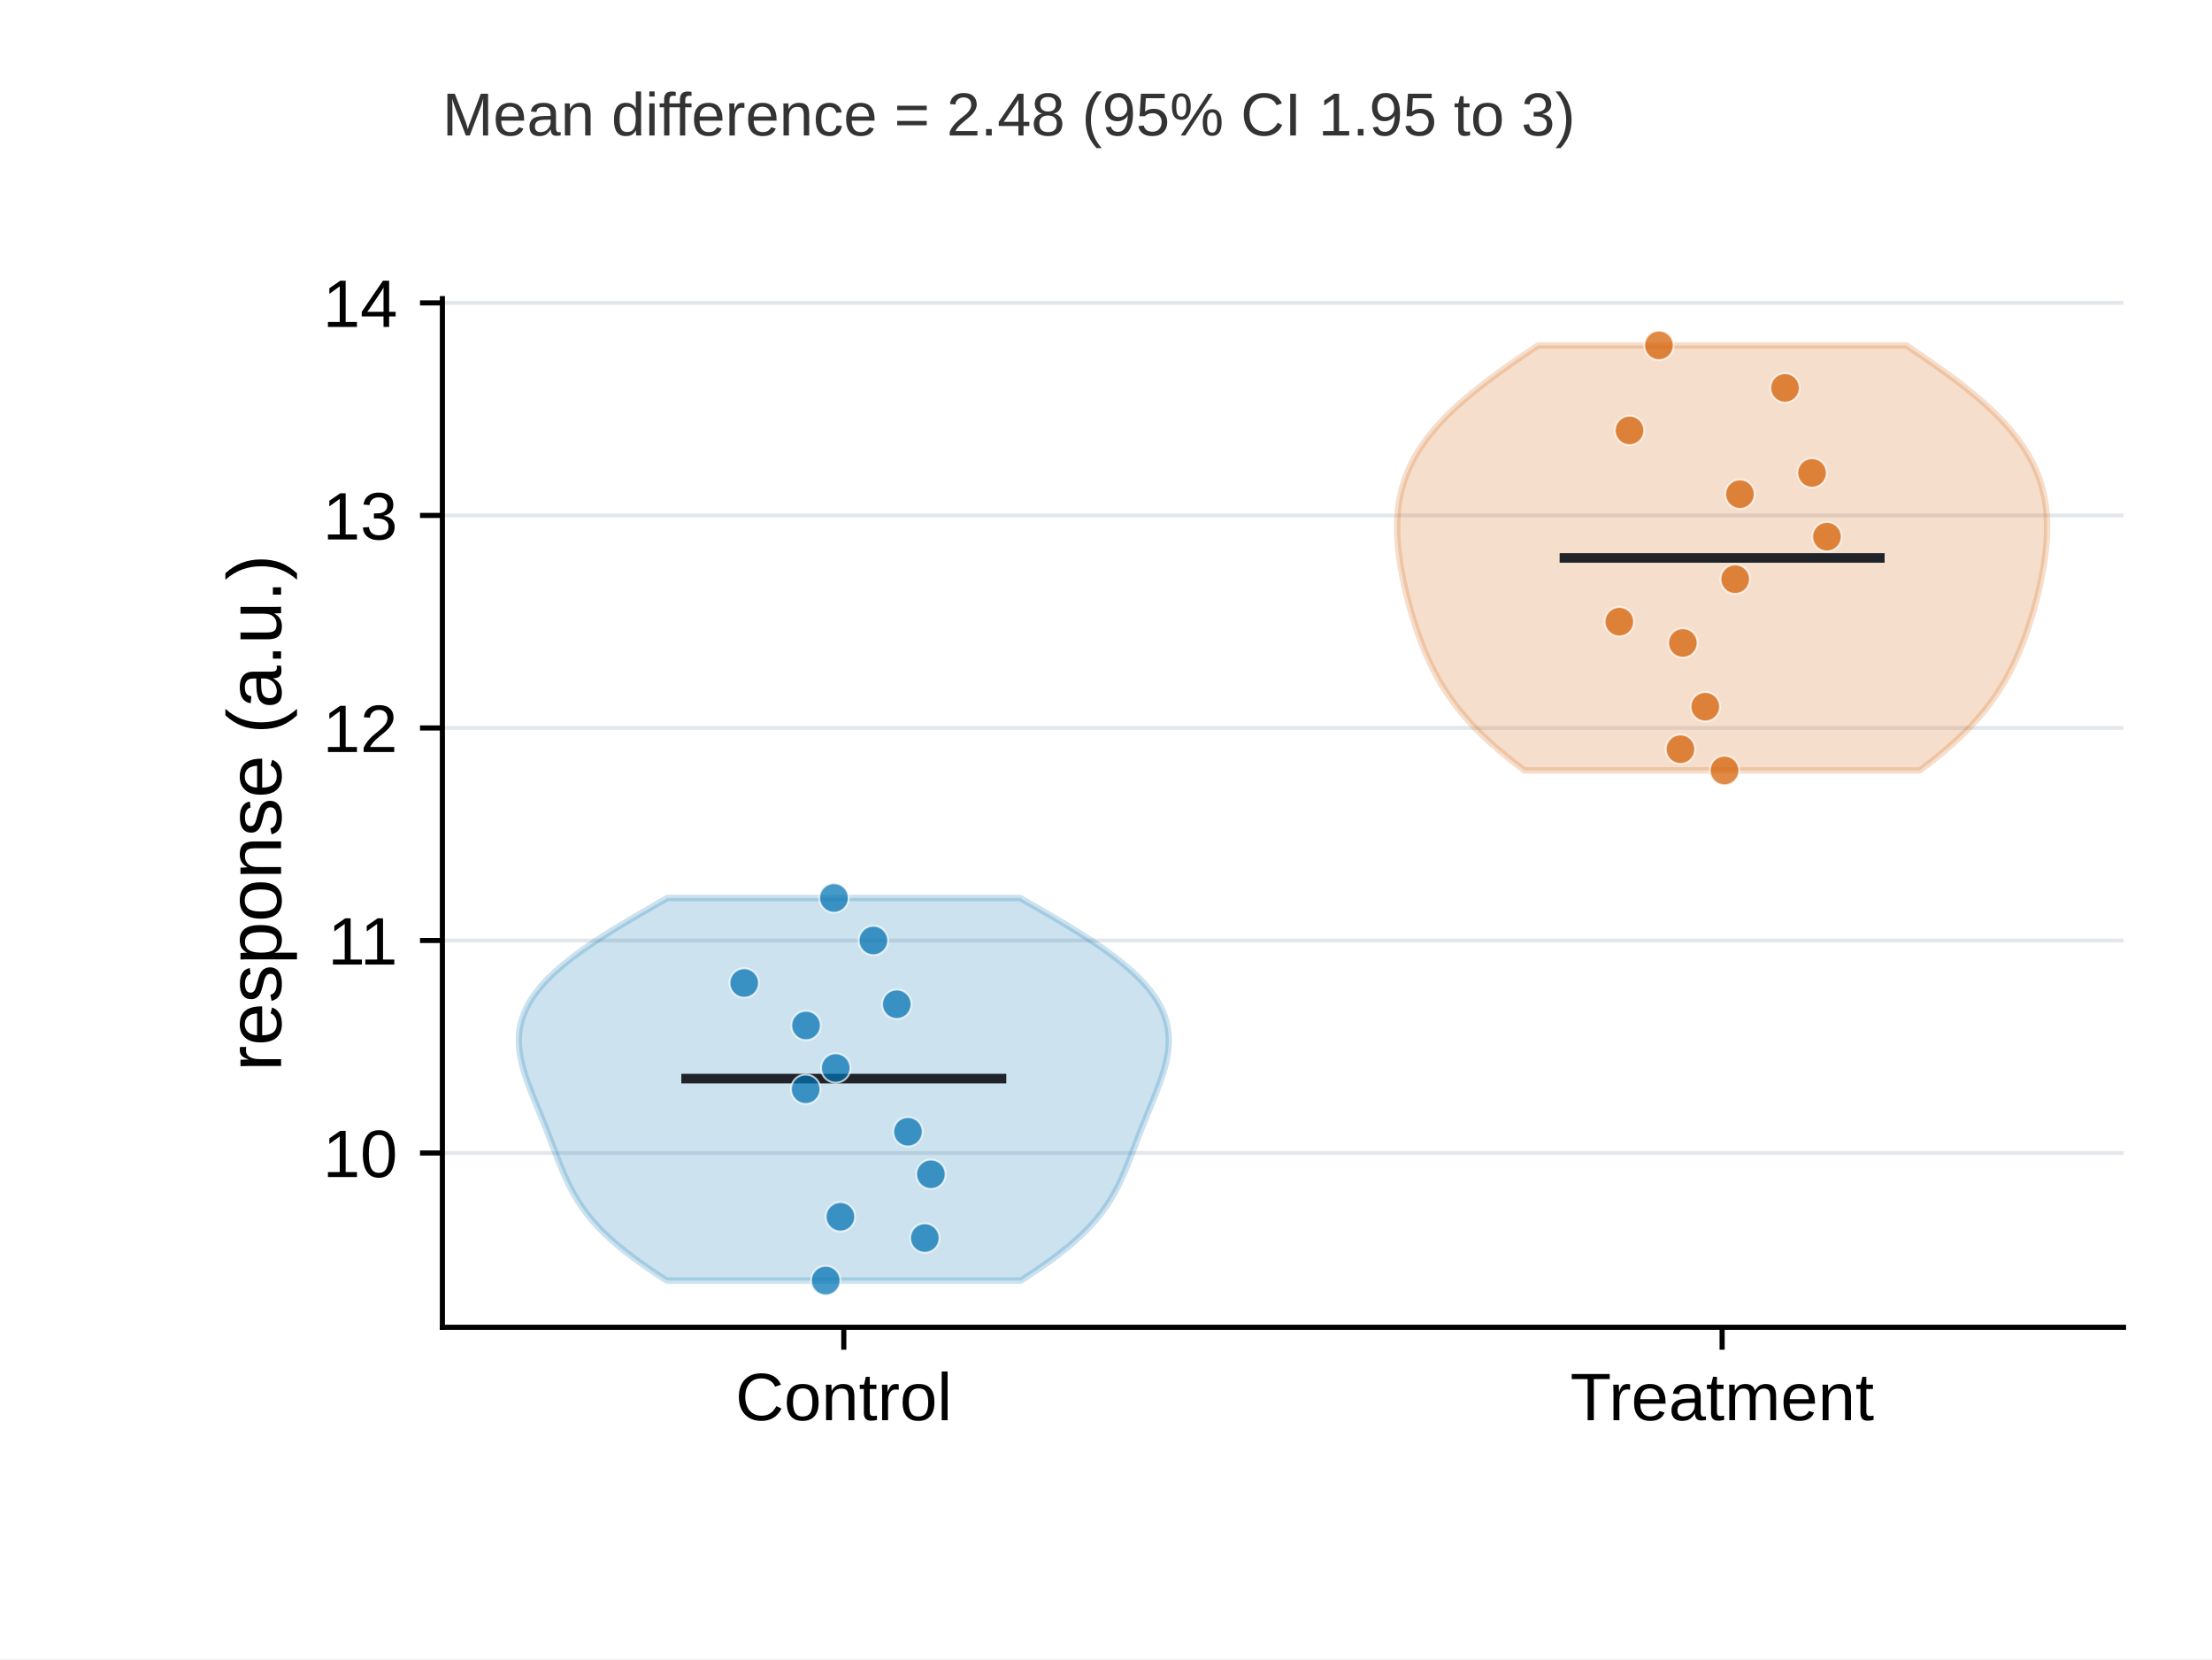
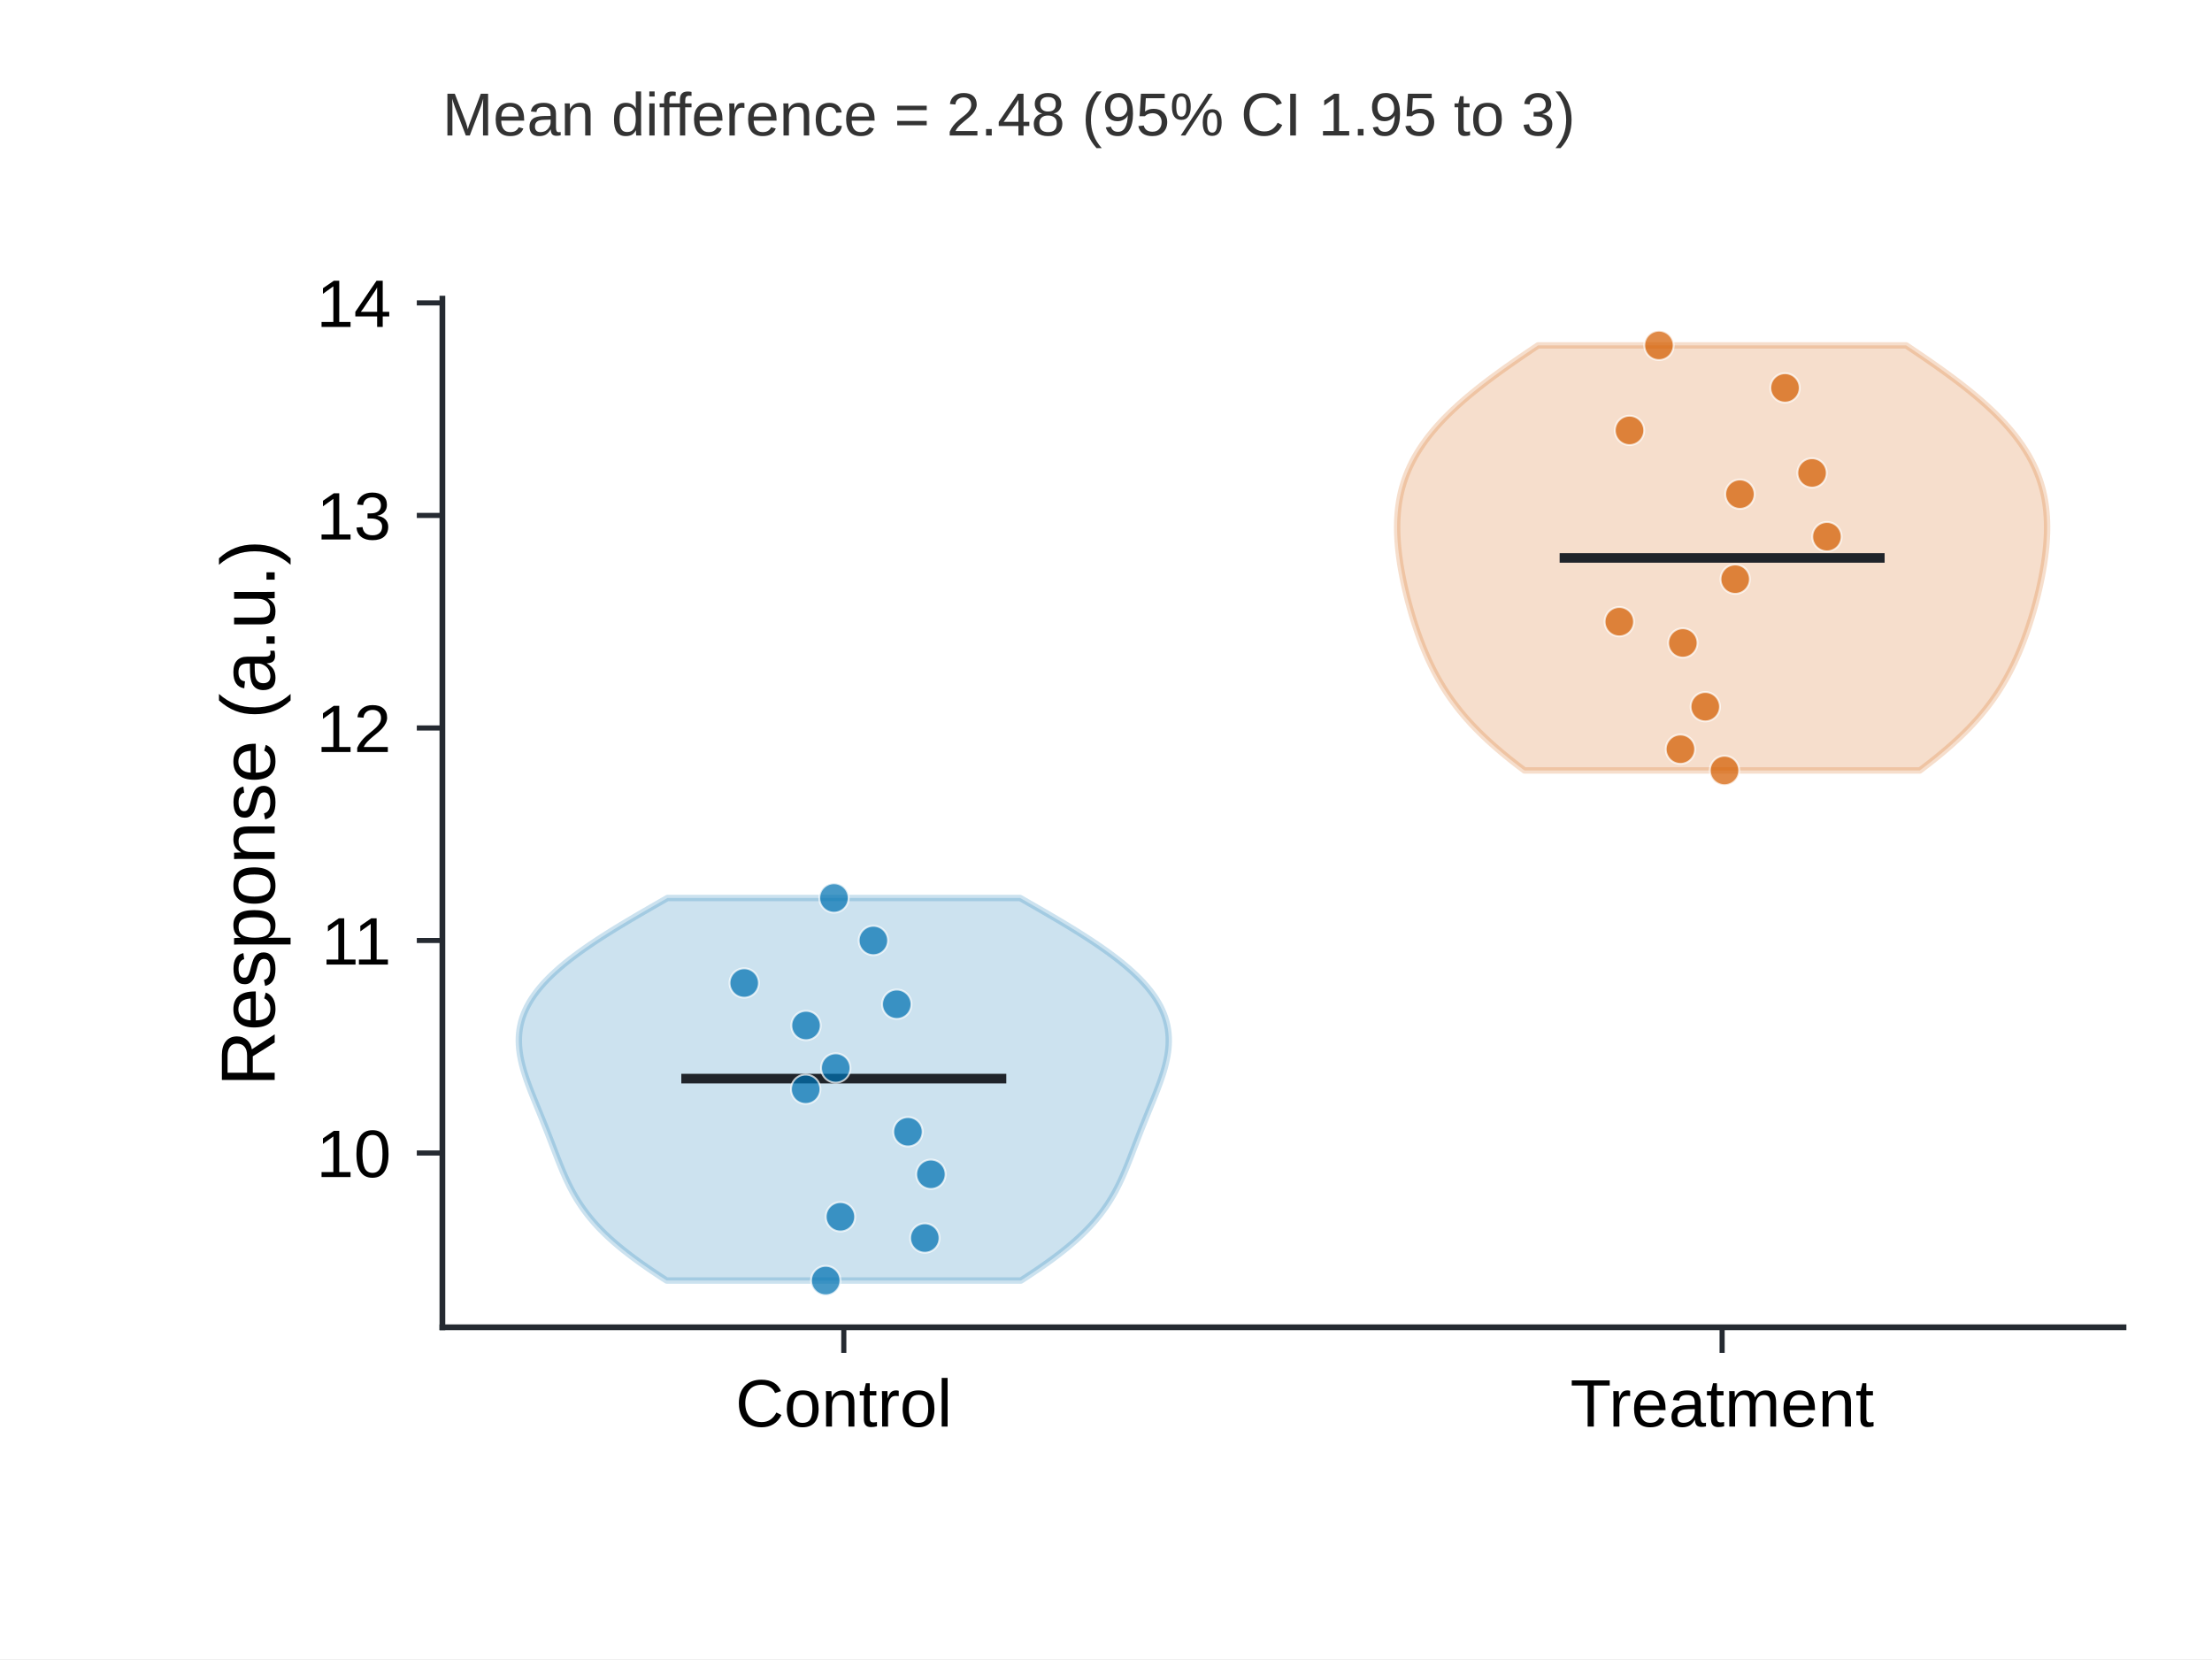
<svg xmlns="http://www.w3.org/2000/svg" xmlns:xlink="http://www.w3.org/1999/xlink" width="345.6pt" height="259.2pt" viewBox="0 0 345.6 259.2" version="1.1">
  <defs>
    <style type="text/css">*{stroke-linejoin: round; stroke-linecap: butt}</style>
  </defs>
  <g id="figure_1">
    <g id="patch_1">
      <path d="M 0 259.2 L 345.6 259.2 L 345.6 0 L 0 0 z " style="fill: #ffffff" />
    </g>
    <g id="axes_1">
      <g id="patch_2">
        <path d="M 69.12 207.36 L 331.776 207.36 L 331.776 46.656 L 69.12 46.656 z " style="fill: #ffffff" />
      </g>
      <g id="matplotlib.axis_1">
        <g id="xtick_1">
          <g id="line2d_1">
            <defs>
-               <path id="mfd7d27d4d2" d="M 0 0 L 0 3.5 " style="stroke: #000000; stroke-width: 0.8" />
+               <path id="m7a5b001c2b" d="M 0 0 L 0 4 " style="stroke: #252a31; stroke-width: 0.8" />
            </defs>
            <g>
-               <use xlink:href="#mfd7d27d4d2" x="131.834" y="207.36" style="stroke: #000000; stroke-width: 0.8" />
+               <use xlink:href="#m7a5b001c2b" x="131.834" y="207.36" style="fill: #252a31; stroke: #252a31; stroke-width: 0.8" />
            </g>
          </g>
          <g id="text_1">
-             <text style="font: 10.5px 'Arial'; text-anchor: middle" x="131.834" y="221.876" transform="rotate(-0, 131.8336, 221.8757)">Control</text>
+             <text style="font: 10.5px 'Arial'; text-anchor: middle" x="131.834" y="222.876" transform="rotate(-0, 131.8336, 222.8757)">Control</text>
          </g>
        </g>
        <g id="xtick_2">
          <g id="line2d_2">
            <g>
-               <use xlink:href="#mfd7d27d4d2" x="269.062" y="207.36" style="stroke: #000000; stroke-width: 0.8" />
+               <use xlink:href="#m7a5b001c2b" x="269.062" y="207.36" style="fill: #252a31; stroke: #252a31; stroke-width: 0.8" />
            </g>
          </g>
          <g id="text_2">
-             <text style="font: 10.5px 'Arial'; text-anchor: middle" x="269.062" y="221.876" transform="rotate(-0, 269.0624, 221.8757)">Treatment</text>
+             <text style="font: 10.5px 'Arial'; text-anchor: middle" x="269.062" y="222.876" transform="rotate(-0, 269.0624, 222.8757)">Treatment</text>
          </g>
        </g>
      </g>
      <g id="matplotlib.axis_2">
        <g id="ytick_1">
          <g id="line2d_3">
-             <path d="M 69.12 180.133 L 331.776 180.133 " clip-path="url(#p8c426e63f8)" style="fill: none; stroke: #d9dee4; stroke-opacity: 0.75; stroke-width: 0.6; stroke-linecap: square" />
-           </g>
-           <g id="line2d_4">
            <defs>
-               <path id="ma863914aa6" d="M 0 0 L -3.5 0 " style="stroke: #000000; stroke-width: 0.8" />
+               <path id="m785fe42afa" d="M 0 0 L -4 0 " style="stroke: #252a31; stroke-width: 0.8" />
            </defs>
            <g>
-               <use xlink:href="#ma863914aa6" x="69.12" y="180.133" style="stroke: #000000; stroke-width: 0.8" />
+               <use xlink:href="#m785fe42afa" x="69.12" y="180.133" style="fill: #252a31; stroke: #252a31; stroke-width: 0.8" />
            </g>
          </g>
          <g id="text_3">
-             <text style="font: 10.5px 'Arial'; text-anchor: end" x="62.12" y="183.891" transform="rotate(-0, 62.12, 183.8911)">10</text>
+             <text style="font: 10.5px 'Arial'; text-anchor: end" x="61.12" y="183.891" transform="rotate(-0, 61.12, 183.8911)">10</text>
          </g>
        </g>
        <g id="ytick_2">
-           <g id="line2d_5">
-             <path d="M 69.12 146.93 L 331.776 146.93 " clip-path="url(#p8c426e63f8)" style="fill: none; stroke: #d9dee4; stroke-opacity: 0.75; stroke-width: 0.6; stroke-linecap: square" />
-           </g>
-           <g id="line2d_6">
+           <g id="line2d_4">
            <g>
-               <use xlink:href="#ma863914aa6" x="69.12" y="146.93" style="stroke: #000000; stroke-width: 0.8" />
+               <use xlink:href="#m785fe42afa" x="69.12" y="146.93" style="fill: #252a31; stroke: #252a31; stroke-width: 0.8" />
            </g>
          </g>
          <g id="text_4">
-             <text style="font: 10.5px 'Arial'; text-anchor: end" x="62.12" y="150.688" transform="rotate(-0, 62.12, 150.6878)">11</text>
+             <text style="font: 10.5px 'Arial'; text-anchor: end" x="61.12" y="150.688" transform="rotate(-0, 61.12, 150.6878)">11</text>
          </g>
        </g>
        <g id="ytick_3">
-           <g id="line2d_7">
-             <path d="M 69.12 113.727 L 331.776 113.727 " clip-path="url(#p8c426e63f8)" style="fill: none; stroke: #d9dee4; stroke-opacity: 0.75; stroke-width: 0.6; stroke-linecap: square" />
-           </g>
-           <g id="line2d_8">
+           <g id="line2d_5">
            <g>
-               <use xlink:href="#ma863914aa6" x="69.12" y="113.727" style="stroke: #000000; stroke-width: 0.8" />
+               <use xlink:href="#m785fe42afa" x="69.12" y="113.727" style="fill: #252a31; stroke: #252a31; stroke-width: 0.8" />
            </g>
          </g>
          <g id="text_5">
-             <text style="font: 10.5px 'Arial'; text-anchor: end" x="62.12" y="117.485" transform="rotate(-0, 62.12, 117.4845)">12</text>
+             <text style="font: 10.5px 'Arial'; text-anchor: end" x="61.12" y="117.485" transform="rotate(-0, 61.12, 117.4845)">12</text>
          </g>
        </g>
        <g id="ytick_4">
-           <g id="line2d_9">
-             <path d="M 69.12 80.523 L 331.776 80.523 " clip-path="url(#p8c426e63f8)" style="fill: none; stroke: #d9dee4; stroke-opacity: 0.75; stroke-width: 0.6; stroke-linecap: square" />
-           </g>
-           <g id="line2d_10">
+           <g id="line2d_6">
            <g>
-               <use xlink:href="#ma863914aa6" x="69.12" y="80.523" style="stroke: #000000; stroke-width: 0.8" />
+               <use xlink:href="#m785fe42afa" x="69.12" y="80.523" style="fill: #252a31; stroke: #252a31; stroke-width: 0.8" />
            </g>
          </g>
          <g id="text_6">
-             <text style="font: 10.5px 'Arial'; text-anchor: end" x="62.12" y="84.281" transform="rotate(-0, 62.12, 84.28122)">13</text>
+             <text style="font: 10.5px 'Arial'; text-anchor: end" x="61.12" y="84.281" transform="rotate(-0, 61.12, 84.28122)">13</text>
          </g>
        </g>
        <g id="ytick_5">
-           <g id="line2d_11">
-             <path d="M 69.12 47.32 L 331.776 47.32 " clip-path="url(#p8c426e63f8)" style="fill: none; stroke: #d9dee4; stroke-opacity: 0.75; stroke-width: 0.6; stroke-linecap: square" />
-           </g>
-           <g id="line2d_12">
+           <g id="line2d_7">
            <g>
-               <use xlink:href="#ma863914aa6" x="69.12" y="47.32" style="stroke: #000000; stroke-width: 0.8" />
+               <use xlink:href="#m785fe42afa" x="69.12" y="47.32" style="fill: #252a31; stroke: #252a31; stroke-width: 0.8" />
            </g>
          </g>
          <g id="text_7">
-             <text style="font: 10.5px 'Arial'; text-anchor: end" x="62.12" y="51.078" transform="rotate(-0, 62.12, 51.07792)">14</text>
+             <text style="font: 10.5px 'Arial'; text-anchor: end" x="61.12" y="51.078" transform="rotate(-0, 61.12, 51.07792)">14</text>
          </g>
        </g>
        <g id="text_8">
-           <text style="font: 12px 'Arial'; text-anchor: middle" x="43.916" y="127.008" transform="rotate(-90, 43.91641, 127.008)">response (a.u.)</text>
+           <text style="font: 12px 'Arial'; text-anchor: middle" x="42.916" y="127.008" transform="rotate(-90, 42.91641, 127.008)">Response (a.u.)</text>
        </g>
      </g>
      <g id="PolyCollection_1">
        <defs>
-           <path id="me374e05787" d="M 159.509 -59.145 L 104.158 -59.145 L 103.229 -59.748 L 102.318 -60.352 L 101.426 -60.956 L 100.555 -61.56 L 99.708 -62.163 L 98.886 -62.767 L 98.092 -63.371 L 97.326 -63.974 L 96.59 -64.578 L 95.884 -65.182 L 95.21 -65.785 L 94.567 -66.389 L 93.956 -66.993 L 93.377 -67.596 L 92.828 -68.2 L 92.311 -68.804 L 91.823 -69.408 L 91.363 -70.011 L 90.931 -70.615 L 90.525 -71.219 L 90.143 -71.822 L 89.784 -72.426 L 89.446 -73.03 L 89.126 -73.633 L 88.824 -74.237 L 88.536 -74.841 L 88.262 -75.445 L 87.999 -76.048 L 87.745 -76.652 L 87.499 -77.256 L 87.258 -77.859 L 87.022 -78.463 L 86.789 -79.067 L 86.557 -79.67 L 86.325 -80.274 L 86.094 -80.878 L 85.86 -81.481 L 85.625 -82.085 L 85.388 -82.689 L 85.148 -83.293 L 84.906 -83.896 L 84.662 -84.5 L 84.416 -85.104 L 84.169 -85.707 L 83.922 -86.311 L 83.675 -86.915 L 83.43 -87.518 L 83.189 -88.122 L 82.951 -88.726 L 82.72 -89.33 L 82.496 -89.933 L 82.281 -90.537 L 82.078 -91.141 L 81.888 -91.744 L 81.712 -92.348 L 81.553 -92.952 L 81.413 -93.555 L 81.294 -94.159 L 81.197 -94.763 L 81.124 -95.367 L 81.077 -95.97 L 81.059 -96.574 L 81.07 -97.178 L 81.112 -97.781 L 81.187 -98.385 L 81.296 -98.989 L 81.44 -99.592 L 81.62 -100.196 L 81.837 -100.8 L 82.093 -101.403 L 82.387 -102.007 L 82.721 -102.611 L 83.094 -103.215 L 83.507 -103.818 L 83.96 -104.422 L 84.452 -105.026 L 84.984 -105.629 L 85.554 -106.233 L 86.163 -106.837 L 86.81 -107.44 L 87.493 -108.044 L 88.211 -108.648 L 88.964 -109.252 L 89.751 -109.855 L 90.568 -110.459 L 91.416 -111.063 L 92.292 -111.666 L 93.195 -112.27 L 94.122 -112.874 L 95.073 -113.477 L 96.043 -114.081 L 97.033 -114.685 L 98.039 -115.288 L 99.058 -115.892 L 100.09 -116.496 L 101.131 -117.1 L 102.179 -117.703 L 103.232 -118.307 L 104.287 -118.911 L 159.38 -118.911 L 159.38 -118.911 L 160.435 -118.307 L 161.488 -117.703 L 162.536 -117.1 L 163.577 -116.496 L 164.609 -115.892 L 165.629 -115.288 L 166.634 -114.685 L 167.624 -114.081 L 168.595 -113.477 L 169.545 -112.874 L 170.472 -112.27 L 171.375 -111.666 L 172.251 -111.063 L 173.099 -110.459 L 173.917 -109.855 L 174.703 -109.252 L 175.456 -108.648 L 176.175 -108.044 L 176.858 -107.44 L 177.504 -106.837 L 178.113 -106.233 L 178.684 -105.629 L 179.215 -105.026 L 179.708 -104.422 L 180.16 -103.818 L 180.573 -103.215 L 180.946 -102.611 L 181.28 -102.007 L 181.574 -101.403 L 181.83 -100.8 L 182.047 -100.196 L 182.227 -99.592 L 182.371 -98.989 L 182.48 -98.385 L 182.555 -97.781 L 182.597 -97.178 L 182.608 -96.574 L 182.59 -95.97 L 182.543 -95.367 L 182.471 -94.763 L 182.374 -94.159 L 182.254 -93.555 L 182.114 -92.952 L 181.955 -92.348 L 181.78 -91.744 L 181.589 -91.141 L 181.386 -90.537 L 181.171 -89.933 L 180.947 -89.33 L 180.716 -88.726 L 180.479 -88.122 L 180.237 -87.518 L 179.992 -86.915 L 179.745 -86.311 L 179.498 -85.707 L 179.251 -85.104 L 179.005 -84.5 L 178.761 -83.896 L 178.519 -83.293 L 178.279 -82.689 L 178.042 -82.085 L 177.807 -81.481 L 177.574 -80.878 L 177.342 -80.274 L 177.11 -79.67 L 176.878 -79.067 L 176.645 -78.463 L 176.409 -77.859 L 176.168 -77.256 L 175.922 -76.652 L 175.668 -76.048 L 175.405 -75.445 L 175.131 -74.841 L 174.844 -74.237 L 174.541 -73.633 L 174.222 -73.03 L 173.883 -72.426 L 173.524 -71.822 L 173.142 -71.219 L 172.736 -70.615 L 172.304 -70.011 L 171.845 -69.408 L 171.357 -68.804 L 170.839 -68.2 L 170.291 -67.596 L 169.711 -66.993 L 169.1 -66.389 L 168.457 -65.785 L 167.783 -65.182 L 167.077 -64.578 L 166.341 -63.974 L 165.575 -63.371 L 164.781 -62.767 L 163.959 -62.163 L 163.112 -61.56 L 162.241 -60.956 L 161.349 -60.352 L 160.438 -59.748 L 159.509 -59.145 z " style="stroke: #0072b2; stroke-opacity: 0.2" />
+           <path id="m6143eac567" d="M 159.509 -59.145 L 104.158 -59.145 L 103.229 -59.748 L 102.318 -60.352 L 101.426 -60.956 L 100.555 -61.56 L 99.708 -62.163 L 98.886 -62.767 L 98.092 -63.371 L 97.326 -63.974 L 96.59 -64.578 L 95.884 -65.182 L 95.21 -65.785 L 94.567 -66.389 L 93.956 -66.993 L 93.377 -67.596 L 92.828 -68.2 L 92.311 -68.804 L 91.823 -69.408 L 91.363 -70.011 L 90.931 -70.615 L 90.525 -71.219 L 90.143 -71.822 L 89.784 -72.426 L 89.446 -73.03 L 89.126 -73.633 L 88.824 -74.237 L 88.536 -74.841 L 88.262 -75.445 L 87.999 -76.048 L 87.745 -76.652 L 87.499 -77.256 L 87.258 -77.859 L 87.022 -78.463 L 86.789 -79.067 L 86.557 -79.67 L 86.325 -80.274 L 86.094 -80.878 L 85.86 -81.481 L 85.625 -82.085 L 85.388 -82.689 L 85.148 -83.293 L 84.906 -83.896 L 84.662 -84.5 L 84.416 -85.104 L 84.169 -85.707 L 83.922 -86.311 L 83.675 -86.915 L 83.43 -87.518 L 83.189 -88.122 L 82.951 -88.726 L 82.72 -89.33 L 82.496 -89.933 L 82.281 -90.537 L 82.078 -91.141 L 81.888 -91.744 L 81.712 -92.348 L 81.553 -92.952 L 81.413 -93.555 L 81.294 -94.159 L 81.197 -94.763 L 81.124 -95.367 L 81.077 -95.97 L 81.059 -96.574 L 81.07 -97.178 L 81.112 -97.781 L 81.187 -98.385 L 81.296 -98.989 L 81.44 -99.592 L 81.62 -100.196 L 81.837 -100.8 L 82.093 -101.403 L 82.387 -102.007 L 82.721 -102.611 L 83.094 -103.215 L 83.507 -103.818 L 83.96 -104.422 L 84.452 -105.026 L 84.984 -105.629 L 85.554 -106.233 L 86.163 -106.837 L 86.81 -107.44 L 87.493 -108.044 L 88.211 -108.648 L 88.964 -109.252 L 89.751 -109.855 L 90.568 -110.459 L 91.416 -111.063 L 92.292 -111.666 L 93.195 -112.27 L 94.122 -112.874 L 95.073 -113.477 L 96.043 -114.081 L 97.033 -114.685 L 98.039 -115.288 L 99.058 -115.892 L 100.09 -116.496 L 101.131 -117.1 L 102.179 -117.703 L 103.232 -118.307 L 104.287 -118.911 L 159.38 -118.911 L 159.38 -118.911 L 160.435 -118.307 L 161.488 -117.703 L 162.536 -117.1 L 163.577 -116.496 L 164.609 -115.892 L 165.629 -115.288 L 166.634 -114.685 L 167.624 -114.081 L 168.595 -113.477 L 169.545 -112.874 L 170.472 -112.27 L 171.375 -111.666 L 172.251 -111.063 L 173.099 -110.459 L 173.917 -109.855 L 174.703 -109.252 L 175.456 -108.648 L 176.175 -108.044 L 176.858 -107.44 L 177.504 -106.837 L 178.113 -106.233 L 178.684 -105.629 L 179.215 -105.026 L 179.708 -104.422 L 180.16 -103.818 L 180.573 -103.215 L 180.946 -102.611 L 181.28 -102.007 L 181.574 -101.403 L 181.83 -100.8 L 182.047 -100.196 L 182.227 -99.592 L 182.371 -98.989 L 182.48 -98.385 L 182.555 -97.781 L 182.597 -97.178 L 182.608 -96.574 L 182.59 -95.97 L 182.543 -95.367 L 182.471 -94.763 L 182.374 -94.159 L 182.254 -93.555 L 182.114 -92.952 L 181.955 -92.348 L 181.78 -91.744 L 181.589 -91.141 L 181.386 -90.537 L 181.171 -89.933 L 180.947 -89.33 L 180.716 -88.726 L 180.479 -88.122 L 180.237 -87.518 L 179.992 -86.915 L 179.745 -86.311 L 179.498 -85.707 L 179.251 -85.104 L 179.005 -84.5 L 178.761 -83.896 L 178.519 -83.293 L 178.279 -82.689 L 178.042 -82.085 L 177.807 -81.481 L 177.574 -80.878 L 177.342 -80.274 L 177.11 -79.67 L 176.878 -79.067 L 176.645 -78.463 L 176.409 -77.859 L 176.168 -77.256 L 175.922 -76.652 L 175.668 -76.048 L 175.405 -75.445 L 175.131 -74.841 L 174.844 -74.237 L 174.541 -73.633 L 174.222 -73.03 L 173.883 -72.426 L 173.524 -71.822 L 173.142 -71.219 L 172.736 -70.615 L 172.304 -70.011 L 171.845 -69.408 L 171.357 -68.804 L 170.839 -68.2 L 170.291 -67.596 L 169.711 -66.993 L 169.1 -66.389 L 168.457 -65.785 L 167.783 -65.182 L 167.077 -64.578 L 166.341 -63.974 L 165.575 -63.371 L 164.781 -62.767 L 163.959 -62.163 L 163.112 -61.56 L 162.241 -60.956 L 161.349 -60.352 L 160.438 -59.748 L 159.509 -59.145 z " style="stroke: #0072b2; stroke-opacity: 0.2" />
        </defs>
-         <g clip-path="url(#p8c426e63f8)">
-           <use xlink:href="#me374e05787" x="0" y="259.2" style="fill: #0072b2; fill-opacity: 0.2; stroke: #0072b2; stroke-opacity: 0.2" />
+         <g clip-path="url(#pc0c60fe82c)">
+           <use xlink:href="#m6143eac567" x="0" y="259.2" style="fill: #0072b2; fill-opacity: 0.2; stroke: #0072b2; stroke-opacity: 0.2" />
        </g>
      </g>
      <g id="PolyCollection_2">
        <defs>
-           <path id="m5015340929" d="M 299.946 -138.833 L 238.179 -138.833 L 237.295 -139.503 L 236.431 -140.174 L 235.59 -140.845 L 234.773 -141.516 L 233.98 -142.187 L 233.213 -142.857 L 232.472 -143.528 L 231.758 -144.199 L 231.071 -144.87 L 230.412 -145.54 L 229.78 -146.211 L 229.174 -146.882 L 228.596 -147.553 L 228.043 -148.223 L 227.516 -148.894 L 227.013 -149.565 L 226.534 -150.236 L 226.078 -150.907 L 225.644 -151.577 L 225.23 -152.248 L 224.836 -152.919 L 224.461 -153.59 L 224.104 -154.26 L 223.763 -154.931 L 223.438 -155.602 L 223.127 -156.273 L 222.83 -156.944 L 222.546 -157.614 L 222.274 -158.285 L 222.013 -158.956 L 221.762 -159.627 L 221.522 -160.297 L 221.291 -160.968 L 221.069 -161.639 L 220.855 -162.31 L 220.649 -162.981 L 220.452 -163.651 L 220.262 -164.322 L 220.079 -164.993 L 219.904 -165.664 L 219.736 -166.334 L 219.576 -167.005 L 219.424 -167.676 L 219.279 -168.347 L 219.142 -169.017 L 219.014 -169.688 L 218.894 -170.359 L 218.783 -171.03 L 218.682 -171.701 L 218.591 -172.371 L 218.51 -173.042 L 218.441 -173.713 L 218.383 -174.384 L 218.339 -175.054 L 218.307 -175.725 L 218.29 -176.396 L 218.288 -177.067 L 218.301 -177.738 L 218.332 -178.408 L 218.38 -179.079 L 218.447 -179.75 L 218.534 -180.421 L 218.641 -181.091 L 218.769 -181.762 L 218.92 -182.433 L 219.095 -183.104 L 219.293 -183.775 L 219.517 -184.445 L 219.767 -185.116 L 220.044 -185.787 L 220.348 -186.458 L 220.681 -187.128 L 221.042 -187.799 L 221.433 -188.47 L 221.854 -189.141 L 222.305 -189.811 L 222.786 -190.482 L 223.299 -191.153 L 223.842 -191.824 L 224.416 -192.495 L 225.02 -193.165 L 225.656 -193.836 L 226.321 -194.507 L 227.016 -195.178 L 227.74 -195.848 L 228.492 -196.519 L 229.272 -197.19 L 230.079 -197.861 L 230.911 -198.532 L 231.767 -199.202 L 232.646 -199.873 L 233.547 -200.544 L 234.467 -201.215 L 235.405 -201.885 L 236.36 -202.556 L 237.329 -203.227 L 238.31 -203.898 L 239.302 -204.568 L 240.302 -205.239 L 297.823 -205.239 L 297.823 -205.239 L 298.823 -204.568 L 299.815 -203.898 L 300.796 -203.227 L 301.765 -202.556 L 302.72 -201.885 L 303.658 -201.215 L 304.578 -200.544 L 305.479 -199.873 L 306.358 -199.202 L 307.214 -198.532 L 308.046 -197.861 L 308.852 -197.19 L 309.632 -196.519 L 310.385 -195.848 L 311.109 -195.178 L 311.804 -194.507 L 312.469 -193.836 L 313.104 -193.165 L 313.709 -192.495 L 314.283 -191.824 L 314.826 -191.153 L 315.338 -190.482 L 315.82 -189.811 L 316.271 -189.141 L 316.692 -188.47 L 317.082 -187.799 L 317.444 -187.128 L 317.776 -186.458 L 318.081 -185.787 L 318.357 -185.116 L 318.607 -184.445 L 318.831 -183.775 L 319.03 -183.104 L 319.205 -182.433 L 319.356 -181.762 L 319.484 -181.091 L 319.591 -180.421 L 319.678 -179.75 L 319.745 -179.079 L 319.793 -178.408 L 319.823 -177.738 L 319.837 -177.067 L 319.835 -176.396 L 319.818 -175.725 L 319.786 -175.054 L 319.741 -174.384 L 319.684 -173.713 L 319.615 -173.042 L 319.534 -172.371 L 319.443 -171.701 L 319.342 -171.03 L 319.231 -170.359 L 319.111 -169.688 L 318.983 -169.017 L 318.846 -168.347 L 318.701 -167.676 L 318.549 -167.005 L 318.388 -166.334 L 318.221 -165.664 L 318.046 -164.993 L 317.863 -164.322 L 317.673 -163.651 L 317.476 -162.981 L 317.27 -162.31 L 317.056 -161.639 L 316.834 -160.968 L 316.603 -160.297 L 316.363 -159.627 L 316.112 -158.956 L 315.851 -158.285 L 315.579 -157.614 L 315.295 -156.944 L 314.998 -156.273 L 314.687 -155.602 L 314.362 -154.931 L 314.021 -154.26 L 313.664 -153.59 L 313.289 -152.919 L 312.895 -152.248 L 312.481 -151.577 L 312.047 -150.907 L 311.591 -150.236 L 311.112 -149.565 L 310.609 -148.894 L 310.082 -148.223 L 309.529 -147.553 L 308.95 -146.882 L 308.345 -146.211 L 307.713 -145.54 L 307.053 -144.87 L 306.367 -144.199 L 305.653 -143.528 L 304.912 -142.857 L 304.145 -142.187 L 303.352 -141.516 L 302.535 -140.845 L 301.694 -140.174 L 300.83 -139.503 L 299.946 -138.833 z " style="stroke: #d55e00; stroke-opacity: 0.2" />
+           <path id="m27877773fe" d="M 299.946 -138.833 L 238.179 -138.833 L 237.295 -139.503 L 236.431 -140.174 L 235.59 -140.845 L 234.773 -141.516 L 233.98 -142.187 L 233.213 -142.857 L 232.472 -143.528 L 231.758 -144.199 L 231.071 -144.87 L 230.412 -145.54 L 229.78 -146.211 L 229.174 -146.882 L 228.596 -147.553 L 228.043 -148.223 L 227.516 -148.894 L 227.013 -149.565 L 226.534 -150.236 L 226.078 -150.907 L 225.644 -151.577 L 225.23 -152.248 L 224.836 -152.919 L 224.461 -153.59 L 224.104 -154.26 L 223.763 -154.931 L 223.438 -155.602 L 223.127 -156.273 L 222.83 -156.944 L 222.546 -157.614 L 222.274 -158.285 L 222.013 -158.956 L 221.762 -159.627 L 221.522 -160.297 L 221.291 -160.968 L 221.069 -161.639 L 220.855 -162.31 L 220.649 -162.981 L 220.452 -163.651 L 220.262 -164.322 L 220.079 -164.993 L 219.904 -165.664 L 219.736 -166.334 L 219.576 -167.005 L 219.424 -167.676 L 219.279 -168.347 L 219.142 -169.017 L 219.014 -169.688 L 218.894 -170.359 L 218.783 -171.03 L 218.682 -171.701 L 218.591 -172.371 L 218.51 -173.042 L 218.441 -173.713 L 218.383 -174.384 L 218.339 -175.054 L 218.307 -175.725 L 218.29 -176.396 L 218.288 -177.067 L 218.301 -177.738 L 218.332 -178.408 L 218.38 -179.079 L 218.447 -179.75 L 218.534 -180.421 L 218.641 -181.091 L 218.769 -181.762 L 218.92 -182.433 L 219.095 -183.104 L 219.293 -183.775 L 219.517 -184.445 L 219.767 -185.116 L 220.044 -185.787 L 220.348 -186.458 L 220.681 -187.128 L 221.042 -187.799 L 221.433 -188.47 L 221.854 -189.141 L 222.305 -189.811 L 222.786 -190.482 L 223.299 -191.153 L 223.842 -191.824 L 224.416 -192.495 L 225.02 -193.165 L 225.656 -193.836 L 226.321 -194.507 L 227.016 -195.178 L 227.74 -195.848 L 228.492 -196.519 L 229.272 -197.19 L 230.079 -197.861 L 230.911 -198.532 L 231.767 -199.202 L 232.646 -199.873 L 233.547 -200.544 L 234.467 -201.215 L 235.405 -201.885 L 236.36 -202.556 L 237.329 -203.227 L 238.31 -203.898 L 239.302 -204.568 L 240.302 -205.239 L 297.823 -205.239 L 297.823 -205.239 L 298.823 -204.568 L 299.815 -203.898 L 300.796 -203.227 L 301.765 -202.556 L 302.72 -201.885 L 303.658 -201.215 L 304.578 -200.544 L 305.479 -199.873 L 306.358 -199.202 L 307.214 -198.532 L 308.046 -197.861 L 308.852 -197.19 L 309.632 -196.519 L 310.385 -195.848 L 311.109 -195.178 L 311.804 -194.507 L 312.469 -193.836 L 313.104 -193.165 L 313.709 -192.495 L 314.283 -191.824 L 314.826 -191.153 L 315.338 -190.482 L 315.82 -189.811 L 316.271 -189.141 L 316.692 -188.47 L 317.082 -187.799 L 317.444 -187.128 L 317.776 -186.458 L 318.081 -185.787 L 318.357 -185.116 L 318.607 -184.445 L 318.831 -183.775 L 319.03 -183.104 L 319.205 -182.433 L 319.356 -181.762 L 319.484 -181.091 L 319.591 -180.421 L 319.678 -179.75 L 319.745 -179.079 L 319.793 -178.408 L 319.823 -177.738 L 319.837 -177.067 L 319.835 -176.396 L 319.818 -175.725 L 319.786 -175.054 L 319.741 -174.384 L 319.684 -173.713 L 319.615 -173.042 L 319.534 -172.371 L 319.443 -171.701 L 319.342 -171.03 L 319.231 -170.359 L 319.111 -169.688 L 318.983 -169.017 L 318.846 -168.347 L 318.701 -167.676 L 318.549 -167.005 L 318.388 -166.334 L 318.221 -165.664 L 318.046 -164.993 L 317.863 -164.322 L 317.673 -163.651 L 317.476 -162.981 L 317.27 -162.31 L 317.056 -161.639 L 316.834 -160.968 L 316.603 -160.297 L 316.363 -159.627 L 316.112 -158.956 L 315.851 -158.285 L 315.579 -157.614 L 315.295 -156.944 L 314.998 -156.273 L 314.687 -155.602 L 314.362 -154.931 L 314.021 -154.26 L 313.664 -153.59 L 313.289 -152.919 L 312.895 -152.248 L 312.481 -151.577 L 312.047 -150.907 L 311.591 -150.236 L 311.112 -149.565 L 310.609 -148.894 L 310.082 -148.223 L 309.529 -147.553 L 308.95 -146.882 L 308.345 -146.211 L 307.713 -145.54 L 307.053 -144.87 L 306.367 -144.199 L 305.653 -143.528 L 304.912 -142.857 L 304.145 -142.187 L 303.352 -141.516 L 302.535 -140.845 L 301.694 -140.174 L 300.83 -139.503 L 299.946 -138.833 z " style="stroke: #d55e00; stroke-opacity: 0.2" />
        </defs>
-         <g clip-path="url(#p8c426e63f8)">
-           <use xlink:href="#m5015340929" x="0" y="259.2" style="fill: #d55e00; fill-opacity: 0.2; stroke: #d55e00; stroke-opacity: 0.2" />
+         <g clip-path="url(#pc0c60fe82c)">
+           <use xlink:href="#m27877773fe" x="0" y="259.2" style="fill: #d55e00; fill-opacity: 0.2; stroke: #d55e00; stroke-opacity: 0.2" />
        </g>
      </g>
      <g id="LineCollection_1">
-         <path d="M 106.446 168.512 L 157.221 168.512 " clip-path="url(#p8c426e63f8)" style="fill: none; stroke: #20242a; stroke-width: 1.5" />
-         <path d="M 243.675 87.164 L 294.45 87.164 " clip-path="url(#p8c426e63f8)" style="fill: none; stroke: #20242a; stroke-width: 1.5" />
+         <path d="M 106.446 168.512 L 157.221 168.512 " clip-path="url(#pc0c60fe82c)" style="fill: none; stroke: #20242a; stroke-width: 1.5" />
+         <path d="M 243.675 87.164 L 294.45 87.164 " clip-path="url(#pc0c60fe82c)" style="fill: none; stroke: #20242a; stroke-width: 1.5" />
      </g>
      <g id="patch_3">
-         <path d="M 69.12 207.36 L 69.12 46.656 " style="fill: none; stroke: #000000; stroke-width: 0.8; stroke-linejoin: miter; stroke-linecap: square" />
+         <path d="M 69.12 207.36 L 69.12 46.656 " style="fill: none; stroke: #252a31; stroke-width: 0.9; stroke-linejoin: miter; stroke-linecap: square" />
      </g>
      <g id="patch_4">
-         <path d="M 69.12 207.36 L 331.776 207.36 " style="fill: none; stroke: #000000; stroke-width: 0.8; stroke-linejoin: miter; stroke-linecap: square" />
+         <path d="M 69.12 207.36 L 331.776 207.36 " style="fill: none; stroke: #252a31; stroke-width: 0.9; stroke-linejoin: miter; stroke-linecap: square" />
      </g>
      <g id="PathCollection_1">
        <defs>
-           <path id="m649a7dc0d4" d="M 0 2.291 C 0.608 2.291 1.191 2.05 1.62 1.62 C 2.05 1.191 2.291 0.608 2.291 0 C 2.291 -0.608 2.05 -1.191 1.62 -1.62 C 1.191 -2.05 0.608 -2.291 0 -2.291 C -0.608 -2.291 -1.191 -2.05 -1.62 -1.62 C -2.05 -1.191 -2.291 -0.608 -2.291 0 C -2.291 0.608 -2.05 1.191 -1.62 1.62 C -1.191 2.05 -0.608 2.291 0 2.291 z " style="stroke: #ffffff; stroke-opacity: 0.72; stroke-width: 0.3" />
+           <path id="m7ed45f37f6" d="M 0 2.291 C 0.608 2.291 1.191 2.05 1.62 1.62 C 2.05 1.191 2.291 0.608 2.291 0 C 2.291 -0.608 2.05 -1.191 1.62 -1.62 C 1.191 -2.05 0.608 -2.291 0 -2.291 C -0.608 -2.291 -1.191 -2.05 -1.62 -1.62 C -2.05 -1.191 -2.291 -0.608 -2.291 0 C -2.291 0.608 -2.05 1.191 -1.62 1.62 C -1.191 2.05 -0.608 2.291 0 2.291 z " style="stroke: #ffffff; stroke-opacity: 0.72; stroke-width: 0.3" />
        </defs>
-         <g clip-path="url(#p8c426e63f8)">
-           <use xlink:href="#m649a7dc0d4" x="129.01" y="200.055" style="fill: #0072b2; fill-opacity: 0.72; stroke: #ffffff; stroke-opacity: 0.72; stroke-width: 0.3" />
-           <use xlink:href="#m649a7dc0d4" x="141.859" y="176.813" style="fill: #0072b2; fill-opacity: 0.72; stroke: #ffffff; stroke-opacity: 0.72; stroke-width: 0.3" />
-           <use xlink:href="#m649a7dc0d4" x="116.276" y="153.571" style="fill: #0072b2; fill-opacity: 0.72; stroke: #ffffff; stroke-opacity: 0.72; stroke-width: 0.3" />
-           <use xlink:href="#m649a7dc0d4" x="131.306" y="190.094" style="fill: #0072b2; fill-opacity: 0.72; stroke: #ffffff; stroke-opacity: 0.72; stroke-width: 0.3" />
-           <use xlink:href="#m649a7dc0d4" x="130.3" y="140.289" style="fill: #0072b2; fill-opacity: 0.72; stroke: #ffffff; stroke-opacity: 0.72; stroke-width: 0.3" />
-           <use xlink:href="#m649a7dc0d4" x="130.574" y="166.852" style="fill: #0072b2; fill-opacity: 0.72; stroke: #ffffff; stroke-opacity: 0.72; stroke-width: 0.3" />
-           <use xlink:href="#m649a7dc0d4" x="145.445" y="183.454" style="fill: #0072b2; fill-opacity: 0.72; stroke: #ffffff; stroke-opacity: 0.72; stroke-width: 0.3" />
-           <use xlink:href="#m649a7dc0d4" x="125.935" y="160.211" style="fill: #0072b2; fill-opacity: 0.72; stroke: #ffffff; stroke-opacity: 0.72; stroke-width: 0.3" />
-           <use xlink:href="#m649a7dc0d4" x="136.455" y="146.93" style="fill: #0072b2; fill-opacity: 0.72; stroke: #ffffff; stroke-opacity: 0.72; stroke-width: 0.3" />
-           <use xlink:href="#m649a7dc0d4" x="144.495" y="193.415" style="fill: #0072b2; fill-opacity: 0.72; stroke: #ffffff; stroke-opacity: 0.72; stroke-width: 0.3" />
-           <use xlink:href="#m649a7dc0d4" x="125.88" y="170.172" style="fill: #0072b2; fill-opacity: 0.72; stroke: #ffffff; stroke-opacity: 0.72; stroke-width: 0.3" />
-           <use xlink:href="#m649a7dc0d4" x="140.113" y="156.891" style="fill: #0072b2; fill-opacity: 0.72; stroke: #ffffff; stroke-opacity: 0.72; stroke-width: 0.3" />
+         <g clip-path="url(#pc0c60fe82c)">
+           <use xlink:href="#m7ed45f37f6" x="129.01" y="200.055" style="fill: #0072b2; fill-opacity: 0.72; stroke: #ffffff; stroke-opacity: 0.72; stroke-width: 0.3" />
+           <use xlink:href="#m7ed45f37f6" x="141.859" y="176.813" style="fill: #0072b2; fill-opacity: 0.72; stroke: #ffffff; stroke-opacity: 0.72; stroke-width: 0.3" />
+           <use xlink:href="#m7ed45f37f6" x="116.276" y="153.571" style="fill: #0072b2; fill-opacity: 0.72; stroke: #ffffff; stroke-opacity: 0.72; stroke-width: 0.3" />
+           <use xlink:href="#m7ed45f37f6" x="131.306" y="190.094" style="fill: #0072b2; fill-opacity: 0.72; stroke: #ffffff; stroke-opacity: 0.72; stroke-width: 0.3" />
+           <use xlink:href="#m7ed45f37f6" x="130.3" y="140.289" style="fill: #0072b2; fill-opacity: 0.72; stroke: #ffffff; stroke-opacity: 0.72; stroke-width: 0.3" />
+           <use xlink:href="#m7ed45f37f6" x="130.574" y="166.852" style="fill: #0072b2; fill-opacity: 0.72; stroke: #ffffff; stroke-opacity: 0.72; stroke-width: 0.3" />
+           <use xlink:href="#m7ed45f37f6" x="145.445" y="183.454" style="fill: #0072b2; fill-opacity: 0.72; stroke: #ffffff; stroke-opacity: 0.72; stroke-width: 0.3" />
+           <use xlink:href="#m7ed45f37f6" x="125.935" y="160.211" style="fill: #0072b2; fill-opacity: 0.72; stroke: #ffffff; stroke-opacity: 0.72; stroke-width: 0.3" />
+           <use xlink:href="#m7ed45f37f6" x="136.455" y="146.93" style="fill: #0072b2; fill-opacity: 0.72; stroke: #ffffff; stroke-opacity: 0.72; stroke-width: 0.3" />
+           <use xlink:href="#m7ed45f37f6" x="144.495" y="193.415" style="fill: #0072b2; fill-opacity: 0.72; stroke: #ffffff; stroke-opacity: 0.72; stroke-width: 0.3" />
+           <use xlink:href="#m7ed45f37f6" x="125.88" y="170.172" style="fill: #0072b2; fill-opacity: 0.72; stroke: #ffffff; stroke-opacity: 0.72; stroke-width: 0.3" />
+           <use xlink:href="#m7ed45f37f6" x="140.113" y="156.891" style="fill: #0072b2; fill-opacity: 0.72; stroke: #ffffff; stroke-opacity: 0.72; stroke-width: 0.3" />
        </g>
      </g>
      <g id="PathCollection_2">
        <defs>
-           <path id="mfd1b2309a5" d="M 0 2.291 C 0.608 2.291 1.191 2.05 1.62 1.62 C 2.05 1.191 2.291 0.608 2.291 0 C 2.291 -0.608 2.05 -1.191 1.62 -1.62 C 1.191 -2.05 0.608 -2.291 0 -2.291 C -0.608 -2.291 -1.191 -2.05 -1.62 -1.62 C -2.05 -1.191 -2.291 -0.608 -2.291 0 C -2.291 0.608 -2.05 1.191 -1.62 1.62 C -1.191 2.05 -0.608 2.291 0 2.291 z " style="stroke: #ffffff; stroke-opacity: 0.72; stroke-width: 0.3" />
+           <path id="mae8f1b1fb5" d="M 0 2.291 C 0.608 2.291 1.191 2.05 1.62 1.62 C 2.05 1.191 2.291 0.608 2.291 0 C 2.291 -0.608 2.05 -1.191 1.62 -1.62 C 1.191 -2.05 0.608 -2.291 0 -2.291 C -0.608 -2.291 -1.191 -2.05 -1.62 -1.62 C -2.05 -1.191 -2.291 -0.608 -2.291 0 C -2.291 0.608 -2.05 1.191 -1.62 1.62 C -1.191 2.05 -0.608 2.291 0 2.291 z " style="stroke: #ffffff; stroke-opacity: 0.72; stroke-width: 0.3" />
        </defs>
-         <g clip-path="url(#p8c426e63f8)">
-           <use xlink:href="#mfd1b2309a5" x="266.433" y="110.406" style="fill: #d55e00; fill-opacity: 0.72; stroke: #ffffff; stroke-opacity: 0.72; stroke-width: 0.3" />
-           <use xlink:href="#mfd1b2309a5" x="254.596" y="67.242" style="fill: #d55e00; fill-opacity: 0.72; stroke: #ffffff; stroke-opacity: 0.72; stroke-width: 0.3" />
-           <use xlink:href="#mfd1b2309a5" x="269.435" y="120.367" style="fill: #d55e00; fill-opacity: 0.72; stroke: #ffffff; stroke-opacity: 0.72; stroke-width: 0.3" />
-           <use xlink:href="#mfd1b2309a5" x="271.105" y="90.484" style="fill: #d55e00; fill-opacity: 0.72; stroke: #ffffff; stroke-opacity: 0.72; stroke-width: 0.3" />
-           <use xlink:href="#mfd1b2309a5" x="271.847" y="77.203" style="fill: #d55e00; fill-opacity: 0.72; stroke: #ffffff; stroke-opacity: 0.72; stroke-width: 0.3" />
-           <use xlink:href="#mfd1b2309a5" x="262.927" y="100.445" style="fill: #d55e00; fill-opacity: 0.72; stroke: #ffffff; stroke-opacity: 0.72; stroke-width: 0.3" />
-           <use xlink:href="#mfd1b2309a5" x="259.195" y="53.961" style="fill: #d55e00; fill-opacity: 0.72; stroke: #ffffff; stroke-opacity: 0.72; stroke-width: 0.3" />
-           <use xlink:href="#mfd1b2309a5" x="262.549" y="117.047" style="fill: #d55e00; fill-opacity: 0.72; stroke: #ffffff; stroke-opacity: 0.72; stroke-width: 0.3" />
-           <use xlink:href="#mfd1b2309a5" x="285.44" y="83.844" style="fill: #d55e00; fill-opacity: 0.72; stroke: #ffffff; stroke-opacity: 0.72; stroke-width: 0.3" />
-           <use xlink:href="#mfd1b2309a5" x="283.114" y="73.883" style="fill: #d55e00; fill-opacity: 0.72; stroke: #ffffff; stroke-opacity: 0.72; stroke-width: 0.3" />
-           <use xlink:href="#mfd1b2309a5" x="252.999" y="97.125" style="fill: #d55e00; fill-opacity: 0.72; stroke: #ffffff; stroke-opacity: 0.72; stroke-width: 0.3" />
-           <use xlink:href="#mfd1b2309a5" x="278.891" y="60.601" style="fill: #d55e00; fill-opacity: 0.72; stroke: #ffffff; stroke-opacity: 0.72; stroke-width: 0.3" />
+         <g clip-path="url(#pc0c60fe82c)">
+           <use xlink:href="#mae8f1b1fb5" x="266.433" y="110.406" style="fill: #d55e00; fill-opacity: 0.72; stroke: #ffffff; stroke-opacity: 0.72; stroke-width: 0.3" />
+           <use xlink:href="#mae8f1b1fb5" x="254.596" y="67.242" style="fill: #d55e00; fill-opacity: 0.72; stroke: #ffffff; stroke-opacity: 0.72; stroke-width: 0.3" />
+           <use xlink:href="#mae8f1b1fb5" x="269.435" y="120.367" style="fill: #d55e00; fill-opacity: 0.72; stroke: #ffffff; stroke-opacity: 0.72; stroke-width: 0.3" />
+           <use xlink:href="#mae8f1b1fb5" x="271.105" y="90.484" style="fill: #d55e00; fill-opacity: 0.72; stroke: #ffffff; stroke-opacity: 0.72; stroke-width: 0.3" />
+           <use xlink:href="#mae8f1b1fb5" x="271.847" y="77.203" style="fill: #d55e00; fill-opacity: 0.72; stroke: #ffffff; stroke-opacity: 0.72; stroke-width: 0.3" />
+           <use xlink:href="#mae8f1b1fb5" x="262.927" y="100.445" style="fill: #d55e00; fill-opacity: 0.72; stroke: #ffffff; stroke-opacity: 0.72; stroke-width: 0.3" />
+           <use xlink:href="#mae8f1b1fb5" x="259.195" y="53.961" style="fill: #d55e00; fill-opacity: 0.72; stroke: #ffffff; stroke-opacity: 0.72; stroke-width: 0.3" />
+           <use xlink:href="#mae8f1b1fb5" x="262.549" y="117.047" style="fill: #d55e00; fill-opacity: 0.72; stroke: #ffffff; stroke-opacity: 0.72; stroke-width: 0.3" />
+           <use xlink:href="#mae8f1b1fb5" x="285.44" y="83.844" style="fill: #d55e00; fill-opacity: 0.72; stroke: #ffffff; stroke-opacity: 0.72; stroke-width: 0.3" />
+           <use xlink:href="#mae8f1b1fb5" x="283.114" y="73.883" style="fill: #d55e00; fill-opacity: 0.72; stroke: #ffffff; stroke-opacity: 0.72; stroke-width: 0.3" />
+           <use xlink:href="#mae8f1b1fb5" x="252.999" y="97.125" style="fill: #d55e00; fill-opacity: 0.72; stroke: #ffffff; stroke-opacity: 0.72; stroke-width: 0.3" />
+           <use xlink:href="#mae8f1b1fb5" x="278.891" y="60.601" style="fill: #d55e00; fill-opacity: 0.72; stroke: #ffffff; stroke-opacity: 0.72; stroke-width: 0.3" />
        </g>
      </g>
    </g>
    <g id="text_9">
      <text style="fill: #333333; font: 9.5px 'Arial'; text-anchor: start" x="69.12" y="21.172" transform="rotate(-0, 69.12, 21.1717)">Mean difference = 2.48 (95% CI 1.95 to 3)</text>
    </g>
  </g>
  <defs>
-     <clipPath id="p8c426e63f8">
+     <clipPath id="pc0c60fe82c">
      <rect x="69.12" y="46.656" width="262.656" height="160.704" />
    </clipPath>
  </defs>
</svg>
